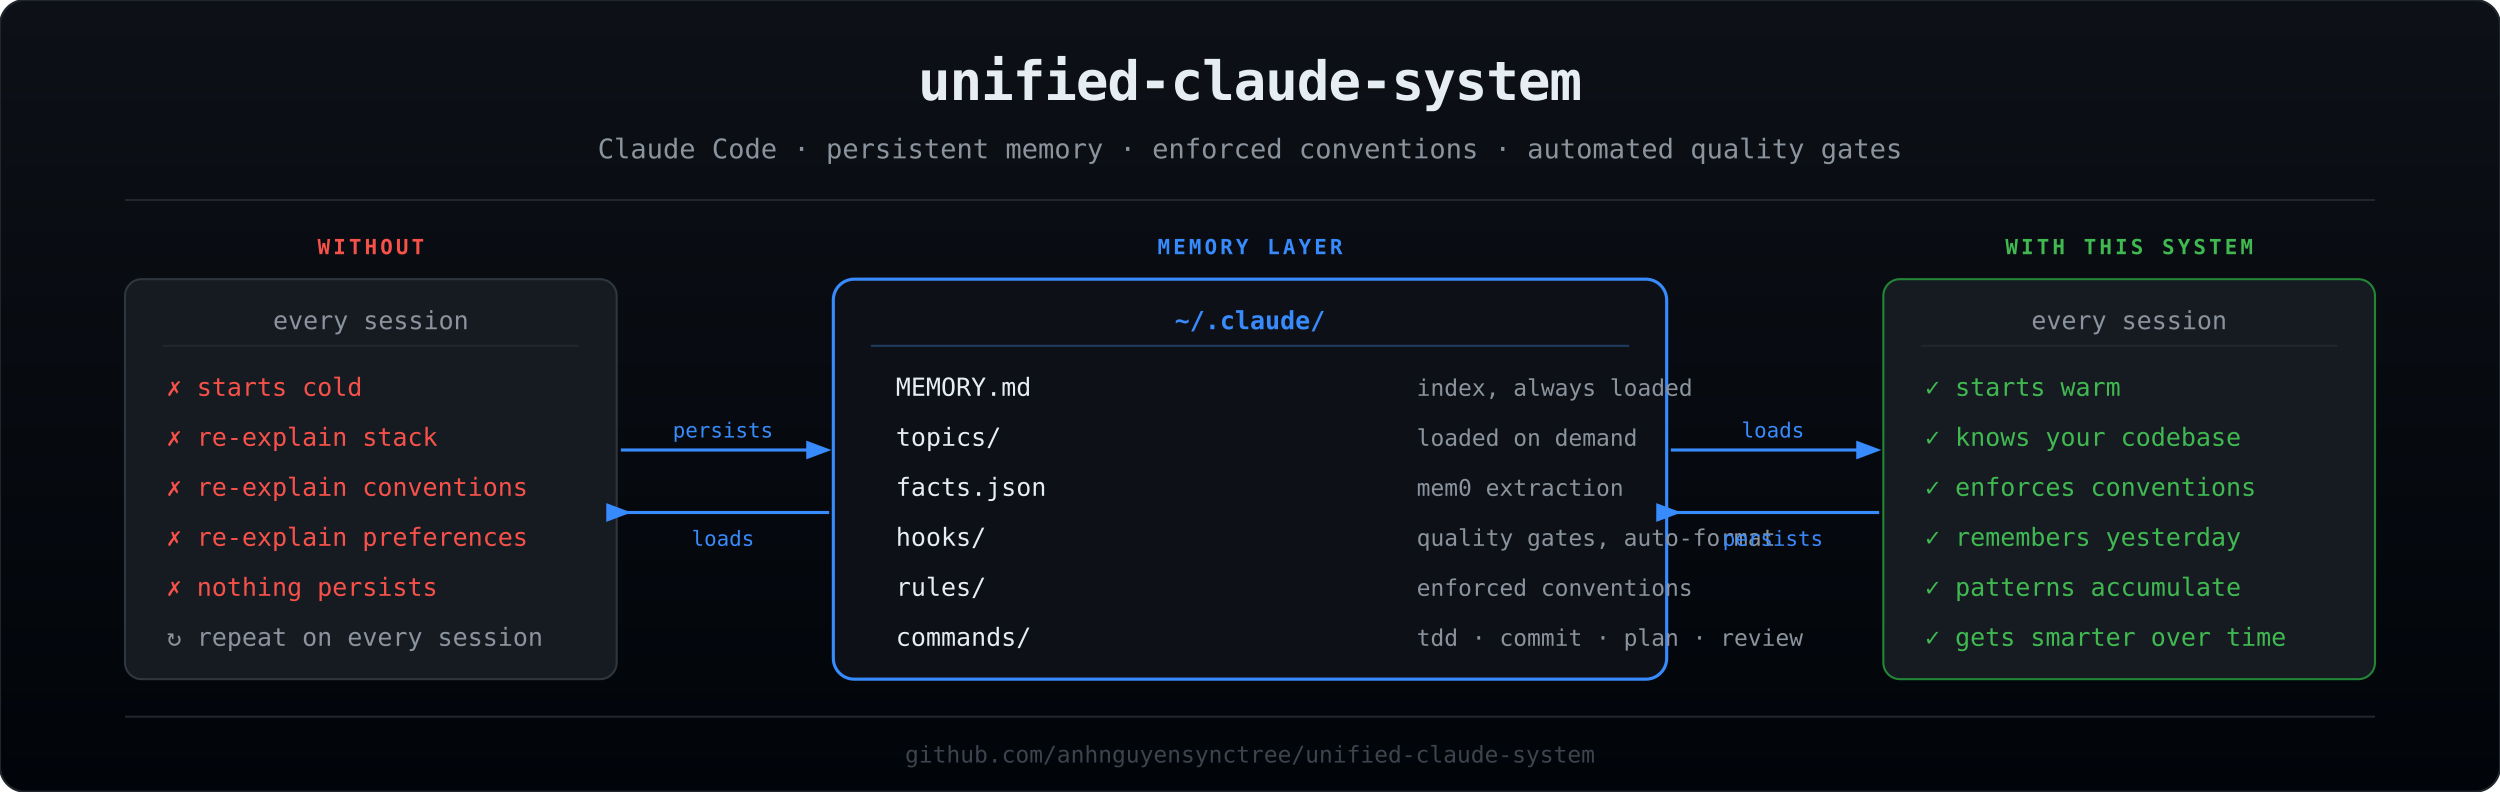
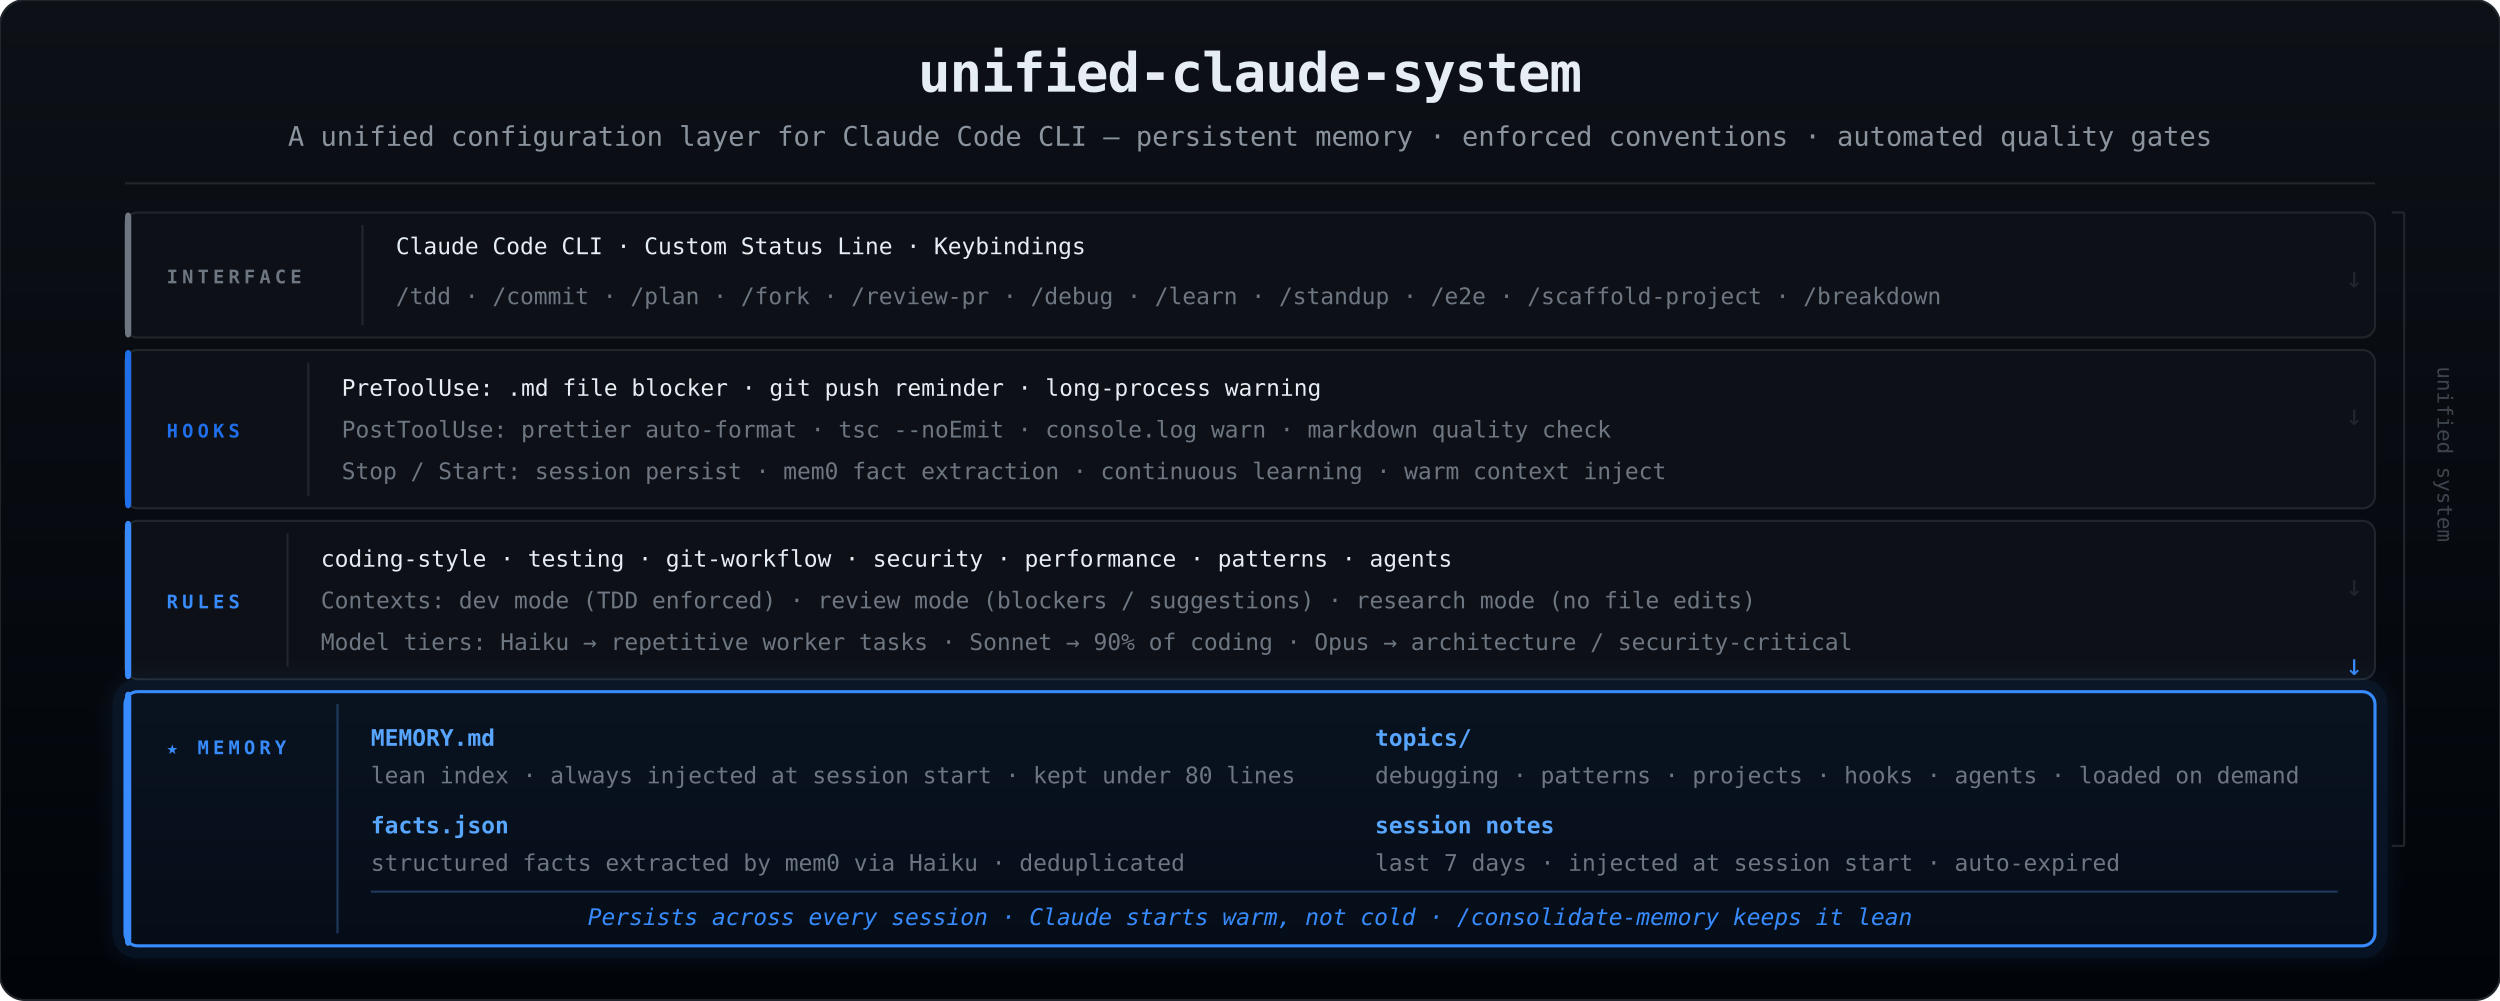
- <svg xmlns="http://www.w3.org/2000/svg" width="1200" height="380" viewBox="0 0 1200 380" font-family="ui-monospace, 'Cascadia Code', 'Fira Mono', monospace">
+ <svg xmlns="http://www.w3.org/2000/svg" width="1200" height="480" viewBox="0 0 1200 480" font-family="ui-monospace, 'Cascadia Code', 'Fira Mono', monospace">
  <defs>
-     <marker id="arr" markerWidth="8" markerHeight="8" refX="6" refY="3" orient="auto">
-       <path d="M0,0 L0,6 L8,3 z" fill="#388bfd" />
-     </marker>
-     <marker id="arr-l" markerWidth="8" markerHeight="8" refX="2" refY="3" orient="auto">
-       <path d="M8,0 L8,6 L0,3 z" fill="#388bfd" />
-     </marker>
+     <filter id="mem-glow" x="-5%" y="-10%" width="110%" height="130%">
+       <feGaussianBlur in="SourceGraphic" stdDeviation="5" result="blur" />
+       <feMerge>
+         <feMergeNode in="blur" />
+         <feMergeNode in="SourceGraphic" />
+       </feMerge>
+     </filter>
    <linearGradient id="bg" x1="0" y1="0" x2="0" y2="1">
      <stop offset="0%" stop-color="#0d1117" />
      <stop offset="100%" stop-color="#010409" />
    </linearGradient>
+     <linearGradient id="mem-fill" x1="0" y1="0" x2="0" y2="1">
+       <stop offset="0%" stop-color="#091320" />
+       <stop offset="100%" stop-color="#050d18" />
+     </linearGradient>
  </defs>
-   <rect width="1200" height="380" fill="url(#bg)" rx="12" />
-   <rect width="1200" height="380" fill="none" stroke="#21262d" stroke-width="1" rx="12" />
-   <text x="600" y="48" font-size="26" fill="#e6edf3" text-anchor="middle" font-weight="bold" letter-spacing="-0.5">unified-claude-system</text>
-   <text x="600" y="76" font-size="13" fill="#8b949e" text-anchor="middle">Claude Code · persistent memory · enforced conventions · automated quality gates</text>
-   <line x1="60" y1="96" x2="1140" y2="96" stroke="#21262d" stroke-width="1" />
-   <text x="178" y="122" font-size="10" fill="#f85149" text-anchor="middle" font-weight="bold" letter-spacing="1.5">WITHOUT</text>
-   <rect x="60" y="134" width="236" height="192" rx="8" fill="#161b22" stroke="#30363d" stroke-width="1" />
-   <text x="178" y="158" font-size="12" fill="#8b949e" text-anchor="middle">every session</text>
-   <line x1="78" y1="166" x2="278" y2="166" stroke="#21262d" stroke-width="1" />
-   <text x="80" y="190" font-size="12" fill="#f85149">✗  starts cold</text>
-   <text x="80" y="214" font-size="12" fill="#f85149">✗  re-explain stack</text>
-   <text x="80" y="238" font-size="12" fill="#f85149">✗  re-explain conventions</text>
-   <text x="80" y="262" font-size="12" fill="#f85149">✗  re-explain preferences</text>
-   <text x="80" y="286" font-size="12" fill="#f85149">✗  nothing persists</text>
-   <text x="80" y="310" font-size="12" fill="#8b949e">↻  repeat on every session</text>
-   <text x="600" y="122" font-size="10" fill="#388bfd" text-anchor="middle" font-weight="bold" letter-spacing="1.5">MEMORY LAYER</text>
-   <rect x="400" y="134" width="400" height="192" rx="10" fill="#0d1117" stroke="#388bfd" stroke-width="1.5" />
-   <text x="600" y="158" font-size="12" fill="#388bfd" text-anchor="middle" font-weight="bold">~/.claude/</text>
-   <line x1="418" y1="166" x2="782" y2="166" stroke="#1f3a5e" stroke-width="1" />
-   <text x="430" y="190" font-size="12" fill="#e6edf3">MEMORY.md</text>
-   <text x="680" y="190" font-size="11" fill="#8b949e">index, always loaded</text>
-   <text x="430" y="214" font-size="12" fill="#e6edf3">topics/</text>
-   <text x="680" y="214" font-size="11" fill="#8b949e">loaded on demand</text>
-   <text x="430" y="238" font-size="12" fill="#e6edf3">facts.json</text>
-   <text x="680" y="238" font-size="11" fill="#8b949e">mem0 extraction</text>
-   <text x="430" y="262" font-size="12" fill="#e6edf3">hooks/</text>
-   <text x="680" y="262" font-size="11" fill="#8b949e">quality gates, auto-format</text>
-   <text x="430" y="286" font-size="12" fill="#e6edf3">rules/</text>
-   <text x="680" y="286" font-size="11" fill="#8b949e">enforced conventions</text>
-   <text x="430" y="310" font-size="12" fill="#e6edf3">commands/</text>
-   <text x="680" y="310" font-size="11" fill="#8b949e">tdd · commit · plan · review</text>
-   <text x="1022" y="122" font-size="10" fill="#3fb950" text-anchor="middle" font-weight="bold" letter-spacing="1.5">WITH THIS SYSTEM</text>
-   <rect x="904" y="134" width="236" height="192" rx="8" fill="#161b22" stroke="#238636" stroke-width="1" />
-   <text x="1022" y="158" font-size="12" fill="#8b949e" text-anchor="middle">every session</text>
-   <line x1="922" y1="166" x2="1122" y2="166" stroke="#21262d" stroke-width="1" />
-   <text x="924" y="190" font-size="12" fill="#3fb950">✓  starts warm</text>
-   <text x="924" y="214" font-size="12" fill="#3fb950">✓  knows your codebase</text>
-   <text x="924" y="238" font-size="12" fill="#3fb950">✓  enforces conventions</text>
-   <text x="924" y="262" font-size="12" fill="#3fb950">✓  remembers yesterday</text>
-   <text x="924" y="286" font-size="12" fill="#3fb950">✓  patterns accumulate</text>
-   <text x="924" y="310" font-size="12" fill="#3fb950">✓  gets smarter over time</text>
-   <line x1="298" y1="216" x2="396" y2="216" stroke="#388bfd" stroke-width="1.5" marker-end="url(#arr)" />
-   <text x="347" y="210" font-size="10" fill="#388bfd" text-anchor="middle">persists</text>
-   <line x1="398" y1="246" x2="300" y2="246" stroke="#388bfd" stroke-width="1.5" marker-end="url(#arr-l)" />
-   <text x="347" y="262" font-size="10" fill="#388bfd" text-anchor="middle">loads</text>
-   <line x1="802" y1="216" x2="900" y2="216" stroke="#388bfd" stroke-width="1.5" marker-end="url(#arr)" />
-   <text x="851" y="210" font-size="10" fill="#388bfd" text-anchor="middle">loads</text>
-   <line x1="902" y1="246" x2="804" y2="246" stroke="#388bfd" stroke-width="1.5" marker-end="url(#arr-l)" />
-   <text x="851" y="262" font-size="10" fill="#388bfd" text-anchor="middle">persists</text>
-   <line x1="60" y1="344" x2="1140" y2="344" stroke="#21262d" stroke-width="1" />
-   <text x="600" y="366" font-size="11" fill="#3d444d" text-anchor="middle">github.com/anhnguyensynctree/unified-claude-system</text>
+   <rect width="1200" height="480" fill="url(#bg)" rx="12" />
+   <rect width="1200" height="480" fill="none" stroke="#21262d" stroke-width="1" rx="12" />
+   <text x="600" y="44" font-size="26" fill="#e6edf3" text-anchor="middle" font-weight="bold" letter-spacing="-0.5">unified-claude-system</text>
+   <text x="600" y="70" font-size="13" fill="#8b949e" text-anchor="middle">A unified configuration layer for Claude Code CLI — persistent memory · enforced conventions · automated quality gates</text>
+   <line x1="60" y1="88" x2="1140" y2="88" stroke="#21262d" stroke-width="1" />
+   <rect x="60" y="102" width="1080" height="60" rx="6" fill="#0d1117" stroke="#21262d" stroke-width="1" />
+   <rect x="60" y="102" width="3" height="60" rx="2" fill="#6e7681" />
+   <text x="80" y="136" font-size="9" fill="#6e7681" font-weight="bold" letter-spacing="2">INTERFACE</text>
+   <line x1="174" y1="108" x2="174" y2="156" stroke="#21262d" stroke-width="1" />
+   <text x="190" y="122" font-size="11" fill="#e6edf3">Claude Code CLI  ·  Custom Status Line  ·  Keybindings</text>
+   <text x="190" y="146" font-size="11" fill="#6e7681">/tdd · /commit · /plan · /fork · /review-pr · /debug · /learn · /standup · /e2e · /scaffold-project · /breakdown</text>
+   <rect x="60" y="168" width="1080" height="76" rx="6" fill="#0d1117" stroke="#21262d" stroke-width="1" />
+   <rect x="60" y="168" width="3" height="76" rx="2" fill="#1f6feb" />
+   <text x="80" y="210" font-size="9" fill="#1f6feb" font-weight="bold" letter-spacing="2">HOOKS</text>
+   <line x1="148" y1="174" x2="148" y2="238" stroke="#21262d" stroke-width="1" />
+   <text x="164" y="190" font-size="11" fill="#e6edf3">PreToolUse:   .md file blocker  ·  git push reminder  ·  long-process warning</text>
+   <text x="164" y="210" font-size="11" fill="#6e7681">PostToolUse:  prettier auto-format  ·  tsc --noEmit  ·  console.log warn  ·  markdown quality check</text>
+   <text x="164" y="230" font-size="11" fill="#6e7681">Stop / Start:  session persist  ·  mem0 fact extraction  ·  continuous learning  ·  warm context inject</text>
+   <rect x="60" y="250" width="1080" height="76" rx="6" fill="#0d1117" stroke="#21262d" stroke-width="1" />
+   <rect x="60" y="250" width="3" height="76" rx="2" fill="#388bfd" />
+   <text x="80" y="292" font-size="9" fill="#388bfd" font-weight="bold" letter-spacing="2">RULES</text>
+   <line x1="138" y1="256" x2="138" y2="320" stroke="#21262d" stroke-width="1" />
+   <text x="154" y="272" font-size="11" fill="#e6edf3">coding-style · testing · git-workflow · security · performance · patterns · agents</text>
+   <text x="154" y="292" font-size="11" fill="#6e7681">Contexts: dev mode (TDD enforced)  ·  review mode (blockers / suggestions)  ·  research mode (no file edits)</text>
+   <text x="154" y="312" font-size="11" fill="#6e7681">Model tiers: Haiku → repetitive worker tasks  ·  Sonnet → 90% of coding  ·  Opus → architecture / security-critical</text>
+   <rect x="58" y="330" width="1084" height="126" rx="8" fill="none" stroke="#388bfd" stroke-width="8" opacity="0.1" filter="url(#mem-glow)" />
+   <rect x="60" y="332" width="1080" height="122" rx="6" fill="url(#mem-fill)" stroke="#388bfd" stroke-width="1.5" />
+   <rect x="60" y="332" width="3" height="122" rx="2" fill="#388bfd" />
+   <text x="80" y="362" font-size="9" fill="#388bfd" font-weight="bold" letter-spacing="2">★  MEMORY</text>
+   <line x1="162" y1="338" x2="162" y2="448" stroke="#1f3a5e" stroke-width="1" />
+   <text x="178" y="358" font-size="11" fill="#58a6ff" font-weight="bold">MEMORY.md</text>
+   <text x="178" y="376" font-size="11" fill="#6e7681">lean index · always injected at session start · kept under 80 lines</text>
+   <text x="178" y="400" font-size="11" fill="#58a6ff" font-weight="bold">facts.json</text>
+   <text x="178" y="418" font-size="11" fill="#6e7681">structured facts extracted by mem0 via Haiku · deduplicated</text>
+   <text x="660" y="358" font-size="11" fill="#58a6ff" font-weight="bold">topics/</text>
+   <text x="660" y="376" font-size="11" fill="#6e7681">debugging · patterns · projects · hooks · agents · loaded on demand</text>
+   <text x="660" y="400" font-size="11" fill="#58a6ff" font-weight="bold">session notes</text>
+   <text x="660" y="418" font-size="11" fill="#6e7681">last 7 days · injected at session start · auto-expired</text>
+   <line x1="178" y1="428" x2="1122" y2="428" stroke="#1f3a5e" stroke-width="1" />
+   <text x="600" y="444" font-size="11" fill="#388bfd" text-anchor="middle" font-style="italic">Persists across every session · Claude starts warm, not cold · /consolidate-memory keeps it lean</text>
+   <line x1="1154" y1="102" x2="1154" y2="406" stroke="#21262d" stroke-width="1" />
+   <line x1="1148" y1="102" x2="1154" y2="102" stroke="#21262d" stroke-width="1" />
+   <line x1="1148" y1="406" x2="1154" y2="406" stroke="#21262d" stroke-width="1" />
+   <text x="1170" y="218" font-size="10" fill="#3d444d" text-anchor="middle" transform="rotate(90, 1170, 218)">unified system</text>
+   <text x="1130" y="138" font-size="14" fill="#21262d" text-anchor="middle">↓</text>
+   <text x="1130" y="204" font-size="14" fill="#21262d" text-anchor="middle">↓</text>
+   <text x="1130" y="286" font-size="14" fill="#21262d" text-anchor="middle">↓</text>
+   <text x="1130" y="324" font-size="14" fill="#388bfd" text-anchor="middle">↓</text>
</svg>
